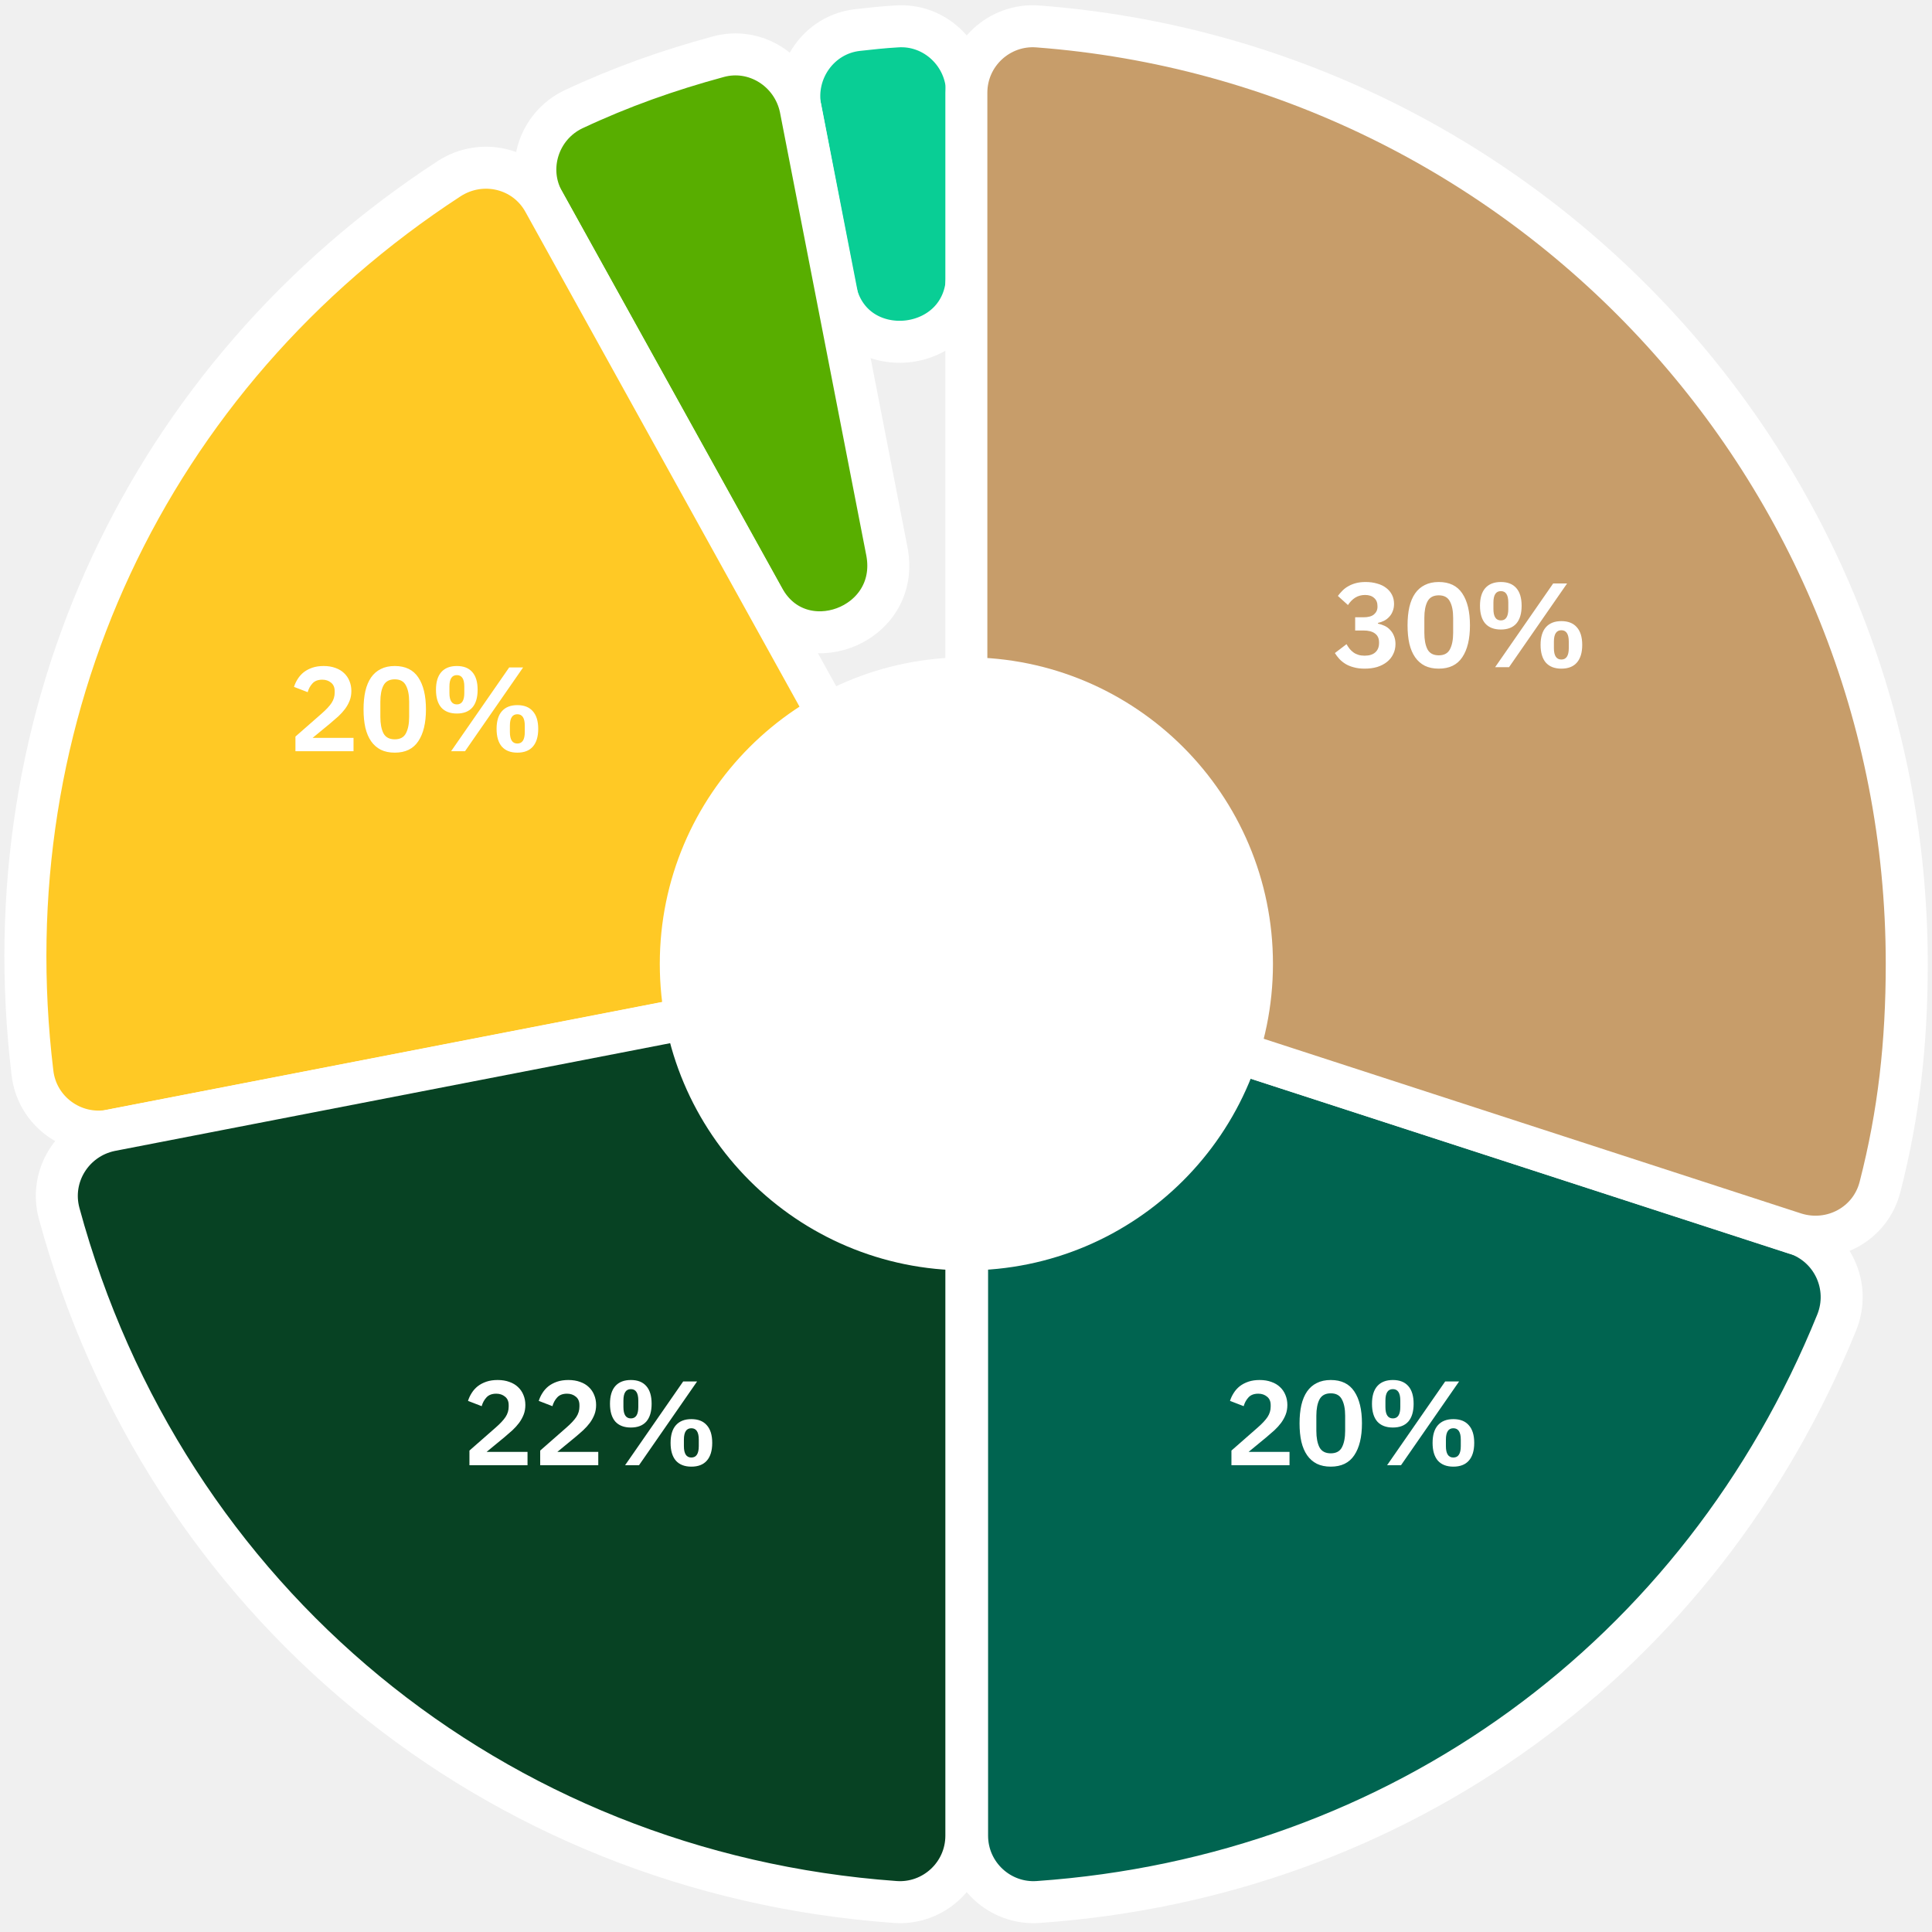
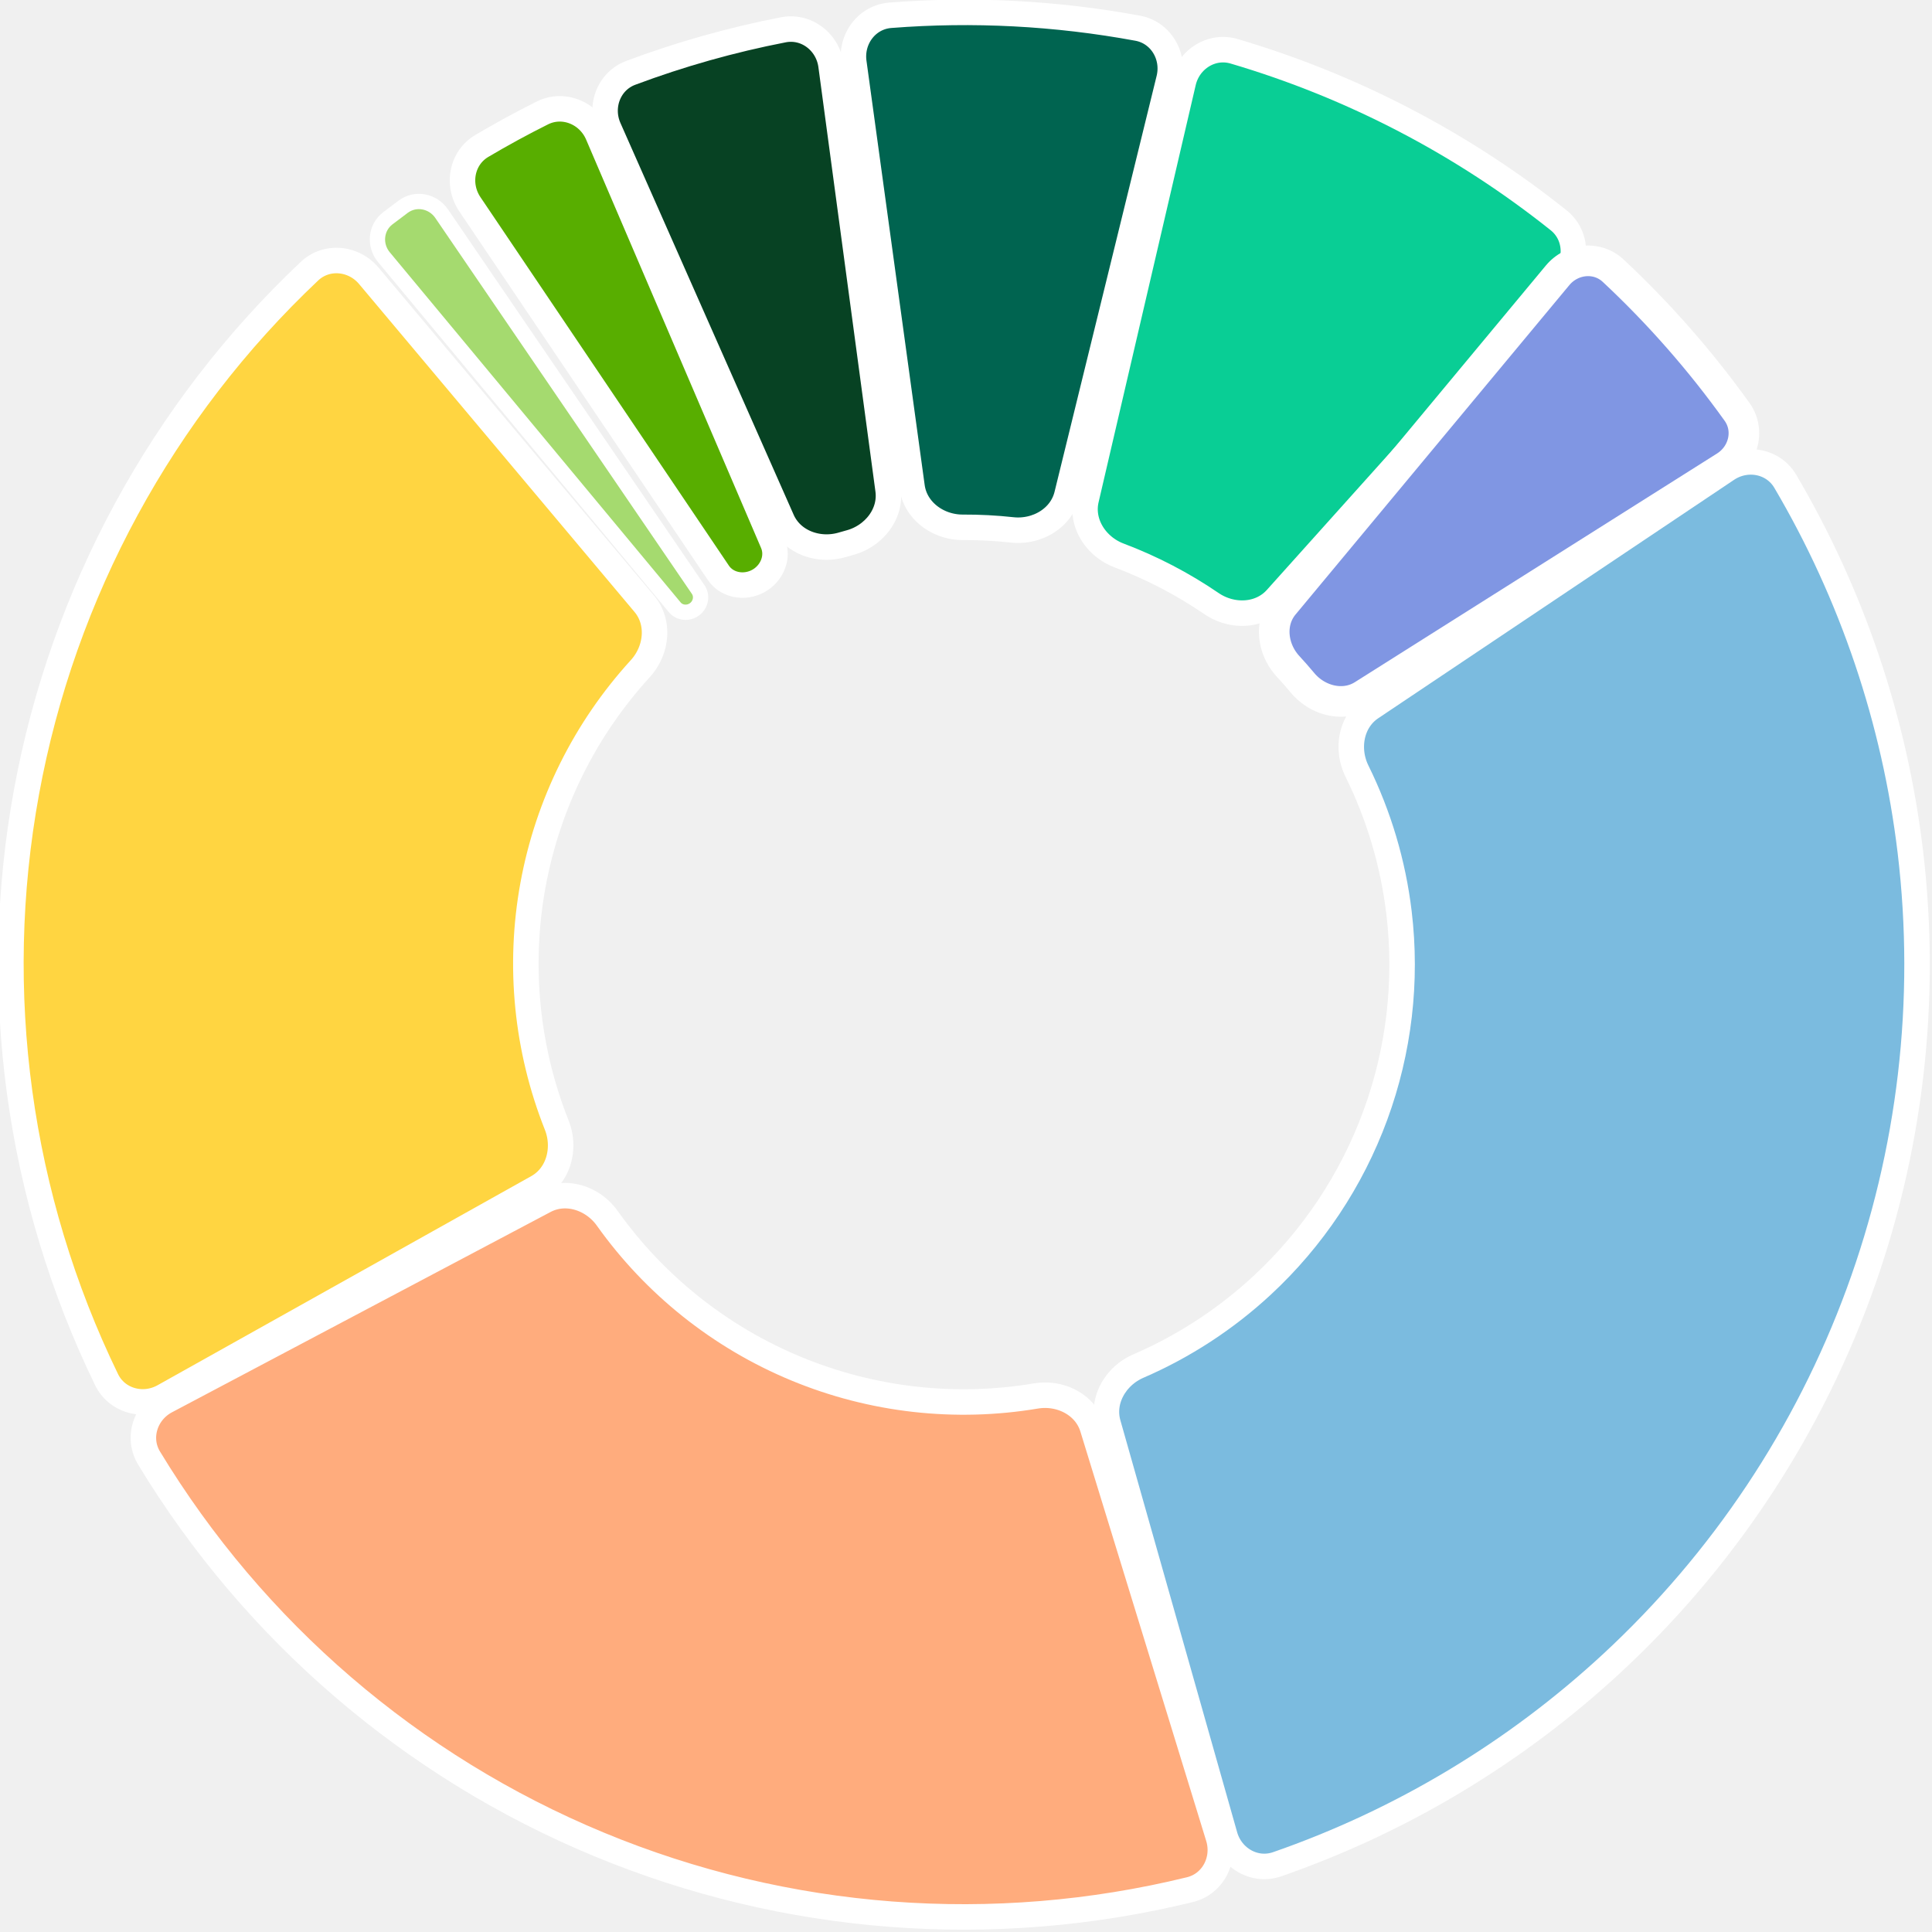
- <svg xmlns="http://www.w3.org/2000/svg" width="322" height="322" viewBox="0 0 322 322" fill="none">
+ <svg xmlns="http://www.w3.org/2000/svg" width="379" height="379" viewBox="0 0 379 379" fill="none">
  <g clip-path="url(#clip0)">
-     <path d="M139.185 48.033L133.415 18.108C132.213 11.859 136.54 5.729 142.911 5.008C145.074 4.768 147.238 4.528 149.401 4.407C155.771 3.927 161.18 9.095 161.18 15.464V45.87C161.06 59.33 141.709 61.132 139.185 48.033Z" fill="#09CE95" stroke="white" stroke-width="7" stroke-miterlimit="10" />
-     <path d="M127.286 99.709L90.627 33.61C87.502 28.082 89.786 20.991 95.555 18.227C103.488 14.502 111.301 11.738 119.714 9.454C125.844 7.772 132.094 11.738 133.416 17.987L147.84 92.018C150.123 104.516 133.296 110.646 127.286 99.709Z" fill="#58AE00" stroke="white" stroke-width="7" stroke-miterlimit="10" />
-     <path d="M146.156 163.646L18.51 188.403C12.14 189.605 6.13 185.158 5.409 178.788C-1.803 119.059 24.52 62.575 74.881 29.765C80.29 26.28 87.502 27.963 90.627 33.611L153.608 147.301C157.334 153.911 153.488 162.204 146.156 163.646Z" fill="#FFC925" stroke="white" stroke-width="7" stroke-miterlimit="10" />
-     <path d="M161.06 174.101V305.938C161.06 312.428 155.531 317.475 149.161 316.995C82.333 312.188 27.405 266.88 9.856 202.223C8.174 195.974 12.14 189.724 18.39 188.402L147.839 163.285C154.69 161.963 161.06 167.131 161.06 174.101Z" fill="#074223" stroke="white" stroke-width="7" stroke-miterlimit="10" />
-     <path d="M175.604 165.449L299.284 205.589C305.414 207.632 308.539 214.362 306.135 220.371C283.539 276.134 233.177 312.789 173.08 316.995C166.71 317.476 161.181 312.429 161.181 305.939V175.904C161.061 168.453 168.393 163.045 175.604 165.449Z" fill="#006450" stroke="white" stroke-width="7" stroke-miterlimit="10" />
-     <path d="M161.059 152.708V15.463C161.059 8.974 166.588 3.926 172.958 4.407C253.969 10.536 317.792 78.077 317.792 160.64C317.792 173.86 316.47 185.638 313.345 197.776C311.782 204.025 305.292 207.51 299.162 205.588L168.631 163.164C164.184 161.722 161.059 157.516 161.059 152.708Z" fill="#C79D6A" stroke="white" stroke-width="7" stroke-miterlimit="10" />
-     <path d="M161.062 208.233C187.349 208.233 208.659 186.926 208.659 160.642C208.659 134.358 187.349 113.051 161.062 113.051C134.775 113.051 113.465 134.358 113.465 160.642C113.465 186.926 134.775 208.233 161.062 208.233Z" fill="white" stroke="white" stroke-width="7" stroke-miterlimit="10" />
-     <path d="M58.92 125.201H49.24V122.761L53.62 118.921C54.367 118.268 54.913 117.681 55.26 117.161C55.607 116.628 55.78 116.055 55.78 115.441V115.181C55.78 114.568 55.58 114.101 55.18 113.781C54.78 113.448 54.293 113.281 53.72 113.281C53 113.281 52.453 113.488 52.08 113.901C51.707 114.301 51.44 114.788 51.28 115.361L49 114.481C49.147 114.015 49.353 113.575 49.62 113.161C49.887 112.735 50.22 112.361 50.62 112.041C51.033 111.721 51.513 111.468 52.06 111.281C52.607 111.095 53.233 111.001 53.94 111.001C54.673 111.001 55.327 111.108 55.9 111.321C56.473 111.521 56.953 111.808 57.34 112.181C57.74 112.555 58.04 112.995 58.24 113.501C58.453 114.008 58.56 114.561 58.56 115.161C58.56 115.748 58.467 116.281 58.28 116.761C58.093 117.241 57.84 117.701 57.52 118.141C57.2 118.568 56.827 118.981 56.4 119.381C55.973 119.768 55.52 120.161 55.04 120.561L52.1 122.981H58.92V125.201ZM65.792 125.441C64.899 125.441 64.126 125.281 63.472 124.961C62.819 124.628 62.279 124.155 61.852 123.541C61.425 122.928 61.105 122.175 60.892 121.281C60.692 120.388 60.592 119.368 60.592 118.221C60.592 117.088 60.692 116.075 60.892 115.181C61.105 114.275 61.425 113.515 61.852 112.901C62.279 112.288 62.819 111.821 63.472 111.501C64.126 111.168 64.899 111.001 65.792 111.001C67.566 111.001 68.872 111.635 69.712 112.901C70.566 114.168 70.992 115.941 70.992 118.221C70.992 120.501 70.566 122.275 69.712 123.541C68.872 124.808 67.566 125.441 65.792 125.441ZM65.792 123.221C66.686 123.221 67.305 122.888 67.652 122.221C68.012 121.541 68.192 120.628 68.192 119.481V116.961C68.192 115.815 68.012 114.908 67.652 114.241C67.305 113.561 66.686 113.221 65.792 113.221C64.899 113.221 64.272 113.561 63.912 114.241C63.566 114.908 63.392 115.815 63.392 116.961V119.481C63.392 120.628 63.566 121.541 63.912 122.221C64.272 122.888 64.899 123.221 65.792 123.221ZM75.184 125.201L84.864 111.241H87.184L77.504 125.201H75.184ZM76.144 118.921C75.011 118.921 74.144 118.588 73.544 117.921C72.958 117.241 72.664 116.255 72.664 114.961C72.664 113.668 72.958 112.688 73.544 112.021C74.144 111.341 75.011 111.001 76.144 111.001C77.278 111.001 78.138 111.341 78.724 112.021C79.311 112.688 79.604 113.668 79.604 114.961C79.604 116.255 79.311 117.241 78.724 117.921C78.138 118.588 77.278 118.921 76.144 118.921ZM76.144 117.401C76.971 117.401 77.384 116.768 77.384 115.501V114.421C77.384 113.155 76.971 112.521 76.144 112.521C75.318 112.521 74.904 113.155 74.904 114.421V115.501C74.904 116.768 75.318 117.401 76.144 117.401ZM86.224 125.441C85.104 125.441 84.244 125.108 83.644 124.441C83.058 123.761 82.764 122.775 82.764 121.481C82.764 120.188 83.058 119.208 83.644 118.541C84.244 117.861 85.104 117.521 86.224 117.521C87.358 117.521 88.218 117.861 88.804 118.541C89.404 119.208 89.704 120.188 89.704 121.481C89.704 122.775 89.404 123.761 88.804 124.441C88.218 125.108 87.358 125.441 86.224 125.441ZM86.224 123.921C87.051 123.921 87.464 123.288 87.464 122.021V120.941C87.464 119.675 87.051 119.041 86.224 119.041C85.398 119.041 84.984 119.675 84.984 120.941V122.021C84.984 123.288 85.398 123.921 86.224 123.921Z" fill="white" />
-     <path d="M214.92 244.201H205.24V241.761L209.62 237.921C210.367 237.268 210.913 236.681 211.26 236.161C211.607 235.628 211.78 235.055 211.78 234.441V234.181C211.78 233.568 211.58 233.101 211.18 232.781C210.78 232.448 210.293 232.281 209.72 232.281C209 232.281 208.453 232.488 208.08 232.901C207.707 233.301 207.44 233.788 207.28 234.361L205 233.481C205.147 233.015 205.353 232.575 205.62 232.161C205.887 231.735 206.22 231.361 206.62 231.041C207.033 230.721 207.513 230.468 208.06 230.281C208.607 230.095 209.233 230.001 209.94 230.001C210.673 230.001 211.327 230.108 211.9 230.321C212.473 230.521 212.953 230.808 213.34 231.181C213.74 231.555 214.04 231.995 214.24 232.501C214.453 233.008 214.56 233.561 214.56 234.161C214.56 234.748 214.467 235.281 214.28 235.761C214.093 236.241 213.84 236.701 213.52 237.141C213.2 237.568 212.827 237.981 212.4 238.381C211.973 238.768 211.52 239.161 211.04 239.561L208.1 241.981H214.92V244.201ZM221.792 244.441C220.899 244.441 220.126 244.281 219.472 243.961C218.819 243.628 218.279 243.155 217.852 242.541C217.426 241.928 217.106 241.175 216.892 240.281C216.692 239.388 216.592 238.368 216.592 237.221C216.592 236.088 216.692 235.075 216.892 234.181C217.106 233.275 217.426 232.515 217.852 231.901C218.279 231.288 218.819 230.821 219.472 230.501C220.126 230.168 220.899 230.001 221.792 230.001C223.566 230.001 224.872 230.635 225.712 231.901C226.566 233.168 226.992 234.941 226.992 237.221C226.992 239.501 226.566 241.275 225.712 242.541C224.872 243.808 223.566 244.441 221.792 244.441ZM221.792 242.221C222.686 242.221 223.306 241.888 223.652 241.221C224.012 240.541 224.192 239.628 224.192 238.481V235.961C224.192 234.815 224.012 233.908 223.652 233.241C223.306 232.561 222.686 232.221 221.792 232.221C220.899 232.221 220.272 232.561 219.912 233.241C219.566 233.908 219.392 234.815 219.392 235.961V238.481C219.392 239.628 219.566 240.541 219.912 241.221C220.272 241.888 220.899 242.221 221.792 242.221ZM231.184 244.201L240.864 230.241H243.184L233.504 244.201H231.184ZM232.144 237.921C231.011 237.921 230.144 237.588 229.544 236.921C228.958 236.241 228.664 235.255 228.664 233.961C228.664 232.668 228.958 231.688 229.544 231.021C230.144 230.341 231.011 230.001 232.144 230.001C233.278 230.001 234.138 230.341 234.724 231.021C235.311 231.688 235.604 232.668 235.604 233.961C235.604 235.255 235.311 236.241 234.724 236.921C234.138 237.588 233.278 237.921 232.144 237.921ZM232.144 236.401C232.971 236.401 233.384 235.768 233.384 234.501V233.421C233.384 232.155 232.971 231.521 232.144 231.521C231.318 231.521 230.904 232.155 230.904 233.421V234.501C230.904 235.768 231.318 236.401 232.144 236.401ZM242.224 244.441C241.104 244.441 240.244 244.108 239.644 243.441C239.058 242.761 238.764 241.775 238.764 240.481C238.764 239.188 239.058 238.208 239.644 237.541C240.244 236.861 241.104 236.521 242.224 236.521C243.358 236.521 244.218 236.861 244.804 237.541C245.404 238.208 245.704 239.188 245.704 240.481C245.704 241.775 245.404 242.761 244.804 243.441C244.218 244.108 243.358 244.441 242.224 244.441ZM242.224 242.921C243.051 242.921 243.464 242.288 243.464 241.021V239.941C243.464 238.675 243.051 238.041 242.224 238.041C241.398 238.041 240.984 238.675 240.984 239.941V241.021C240.984 242.288 241.398 242.921 242.224 242.921Z" fill="white" />
-     <path d="M227.24 102.881C228.04 102.881 228.627 102.721 229 102.401C229.387 102.068 229.58 101.648 229.58 101.141V101.001C229.58 100.428 229.393 99.981 229.02 99.661C228.66 99.328 228.16 99.161 227.52 99.161C226.907 99.161 226.36 99.308 225.88 99.601C225.413 99.894 225.007 100.308 224.66 100.841L222.98 99.321C223.22 99.001 223.48 98.701 223.76 98.421C224.053 98.128 224.387 97.881 224.76 97.681C225.133 97.468 225.553 97.301 226.02 97.181C226.487 97.061 227.013 97.001 227.6 97.001C228.307 97.001 228.947 97.088 229.52 97.261C230.107 97.421 230.607 97.661 231.02 97.981C231.447 98.301 231.773 98.688 232 99.141C232.227 99.581 232.34 100.081 232.34 100.641C232.34 101.095 232.267 101.501 232.12 101.861C231.987 102.221 231.793 102.535 231.54 102.801C231.3 103.068 231.013 103.288 230.68 103.461C230.36 103.621 230.02 103.741 229.66 103.821V103.941C230.06 104.021 230.44 104.148 230.8 104.321C231.16 104.495 231.467 104.728 231.72 105.021C231.987 105.301 232.193 105.635 232.34 106.021C232.5 106.408 232.58 106.848 232.58 107.341C232.58 107.955 232.453 108.515 232.2 109.021C231.96 109.528 231.613 109.961 231.16 110.321C230.707 110.681 230.167 110.961 229.54 111.161C228.913 111.348 228.213 111.441 227.44 111.441C226.76 111.441 226.16 111.368 225.64 111.221C225.12 111.088 224.66 110.901 224.26 110.661C223.873 110.421 223.533 110.148 223.24 109.841C222.947 109.521 222.693 109.188 222.48 108.841L224.42 107.361C224.58 107.641 224.753 107.901 224.94 108.141C225.127 108.368 225.34 108.568 225.58 108.741C225.82 108.915 226.093 109.048 226.4 109.141C226.707 109.235 227.053 109.281 227.44 109.281C228.213 109.281 228.807 109.095 229.22 108.721C229.633 108.348 229.84 107.835 229.84 107.181V107.041C229.84 106.401 229.613 105.915 229.16 105.581C228.72 105.248 228.08 105.081 227.24 105.081H225.86V102.881H227.24ZM239.792 111.441C238.899 111.441 238.126 111.281 237.472 110.961C236.819 110.628 236.279 110.155 235.852 109.541C235.426 108.928 235.106 108.175 234.892 107.281C234.692 106.388 234.592 105.368 234.592 104.221C234.592 103.088 234.692 102.075 234.892 101.181C235.106 100.275 235.426 99.514 235.852 98.901C236.279 98.288 236.819 97.821 237.472 97.501C238.126 97.168 238.899 97.001 239.792 97.001C241.566 97.001 242.872 97.635 243.712 98.901C244.566 100.168 244.992 101.941 244.992 104.221C244.992 106.501 244.566 108.275 243.712 109.541C242.872 110.808 241.566 111.441 239.792 111.441ZM239.792 109.221C240.686 109.221 241.306 108.888 241.652 108.221C242.012 107.541 242.192 106.628 242.192 105.481V102.961C242.192 101.815 242.012 100.908 241.652 100.241C241.306 99.561 240.686 99.221 239.792 99.221C238.899 99.221 238.272 99.561 237.912 100.241C237.566 100.908 237.392 101.815 237.392 102.961V105.481C237.392 106.628 237.566 107.541 237.912 108.221C238.272 108.888 238.899 109.221 239.792 109.221ZM249.184 111.201L258.864 97.241H261.184L251.504 111.201H249.184ZM250.144 104.921C249.011 104.921 248.144 104.588 247.544 103.921C246.958 103.241 246.664 102.255 246.664 100.961C246.664 99.668 246.958 98.688 247.544 98.021C248.144 97.341 249.011 97.001 250.144 97.001C251.278 97.001 252.138 97.341 252.724 98.021C253.311 98.688 253.604 99.668 253.604 100.961C253.604 102.255 253.311 103.241 252.724 103.921C252.138 104.588 251.278 104.921 250.144 104.921ZM250.144 103.401C250.971 103.401 251.384 102.768 251.384 101.501V100.421C251.384 99.154 250.971 98.521 250.144 98.521C249.318 98.521 248.904 99.154 248.904 100.421V101.501C248.904 102.768 249.318 103.401 250.144 103.401ZM260.224 111.441C259.104 111.441 258.244 111.108 257.644 110.441C257.058 109.761 256.764 108.775 256.764 107.481C256.764 106.188 257.058 105.208 257.644 104.541C258.244 103.861 259.104 103.521 260.224 103.521C261.358 103.521 262.218 103.861 262.804 104.541C263.404 105.208 263.704 106.188 263.704 107.481C263.704 108.775 263.404 109.761 262.804 110.441C262.218 111.108 261.358 111.441 260.224 111.441ZM260.224 109.921C261.051 109.921 261.464 109.288 261.464 108.021V106.941C261.464 105.675 261.051 105.041 260.224 105.041C259.398 105.041 258.984 105.675 258.984 106.941V108.021C258.984 109.288 259.398 109.921 260.224 109.921Z" fill="white" />
-     <path d="M87.92 244.201H78.24V241.761L82.62 237.921C83.367 237.268 83.913 236.681 84.26 236.161C84.607 235.628 84.78 235.055 84.78 234.441V234.181C84.78 233.568 84.58 233.101 84.18 232.781C83.78 232.448 83.293 232.281 82.72 232.281C82 232.281 81.453 232.488 81.08 232.901C80.707 233.301 80.44 233.788 80.28 234.361L78 233.481C78.147 233.015 78.353 232.575 78.62 232.161C78.887 231.735 79.22 231.361 79.62 231.041C80.033 230.721 80.513 230.468 81.06 230.281C81.607 230.095 82.233 230.001 82.94 230.001C83.673 230.001 84.327 230.108 84.9 230.321C85.473 230.521 85.953 230.808 86.34 231.181C86.74 231.555 87.04 231.995 87.24 232.501C87.453 233.008 87.56 233.561 87.56 234.161C87.56 234.748 87.467 235.281 87.28 235.761C87.093 236.241 86.84 236.701 86.52 237.141C86.2 237.568 85.827 237.981 85.4 238.381C84.973 238.768 84.52 239.161 84.04 239.561L81.1 241.981H87.92V244.201ZM99.712 244.201H90.032V241.761L94.412 237.921C95.159 237.268 95.706 236.681 96.052 236.161C96.399 235.628 96.572 235.055 96.572 234.441V234.181C96.572 233.568 96.372 233.101 95.972 232.781C95.572 232.448 95.085 232.281 94.512 232.281C93.792 232.281 93.246 232.488 92.872 232.901C92.499 233.301 92.232 233.788 92.072 234.361L89.792 233.481C89.939 233.015 90.145 232.575 90.412 232.161C90.679 231.735 91.012 231.361 91.412 231.041C91.826 230.721 92.305 230.468 92.852 230.281C93.399 230.095 94.025 230.001 94.732 230.001C95.466 230.001 96.119 230.108 96.692 230.321C97.266 230.521 97.746 230.808 98.132 231.181C98.532 231.555 98.832 231.995 99.032 232.501C99.246 233.008 99.352 233.561 99.352 234.161C99.352 234.748 99.259 235.281 99.072 235.761C98.885 236.241 98.632 236.701 98.312 237.141C97.992 237.568 97.619 237.981 97.192 238.381C96.766 238.768 96.312 239.161 95.832 239.561L92.892 241.981H99.712V244.201ZM104.184 244.201L113.864 230.241H116.184L106.504 244.201H104.184ZM105.144 237.921C104.011 237.921 103.144 237.588 102.544 236.921C101.958 236.241 101.664 235.255 101.664 233.961C101.664 232.668 101.958 231.688 102.544 231.021C103.144 230.341 104.011 230.001 105.144 230.001C106.278 230.001 107.138 230.341 107.724 231.021C108.311 231.688 108.604 232.668 108.604 233.961C108.604 235.255 108.311 236.241 107.724 236.921C107.138 237.588 106.278 237.921 105.144 237.921ZM105.144 236.401C105.971 236.401 106.384 235.768 106.384 234.501V233.421C106.384 232.155 105.971 231.521 105.144 231.521C104.318 231.521 103.904 232.155 103.904 233.421V234.501C103.904 235.768 104.318 236.401 105.144 236.401ZM115.224 244.441C114.104 244.441 113.244 244.108 112.644 243.441C112.058 242.761 111.764 241.775 111.764 240.481C111.764 239.188 112.058 238.208 112.644 237.541C113.244 236.861 114.104 236.521 115.224 236.521C116.358 236.521 117.218 236.861 117.804 237.541C118.404 238.208 118.704 239.188 118.704 240.481C118.704 241.775 118.404 242.761 117.804 243.441C117.218 244.108 116.358 244.441 115.224 244.441ZM115.224 242.921C116.051 242.921 116.464 242.288 116.464 241.021V239.941C116.464 238.675 116.051 238.041 115.224 238.041C114.398 238.041 113.984 238.675 113.984 239.941V241.021C113.984 242.288 114.398 242.921 115.224 242.921Z" fill="white" />
+     <mask id="mask0" mask-type="alpha" maskUnits="userSpaceOnUse" x="72" y="38" width="67" height="84">
+       <path d="M74.154 51.402C71.684 48.429 72.084 44.004 75.147 41.646C76.162 40.864 77.185 40.093 78.215 39.332C81.325 37.036 85.689 37.869 87.869 41.062L138.206 114.809C139.509 116.719 139.011 119.316 137.165 120.708C135.319 122.099 132.685 121.864 131.208 120.085L74.154 51.402Z" fill="white" />
+     </mask>
+     <g mask="url(#mask0)">
+       <path d="M74.154 51.402C71.684 48.429 72.084 44.004 75.147 41.646C76.162 40.864 77.185 40.093 78.215 39.332C81.325 37.036 85.689 37.869 87.869 41.062L138.206 114.809C139.509 116.719 139.011 119.316 137.165 120.708C135.319 122.099 132.685 121.864 131.208 120.085L74.154 51.402Z" fill="#A5DA6F" stroke="white" stroke-width="6" />
+     </g>
+     <mask id="mask1" mask-type="alpha" maskUnits="userSpaceOnUse" x="88" y="18" width="67" height="100">
+       <path d="M90.106 41.478C86.71 36.441 88.024 29.574 93.25 26.476C97.174 24.15 101.182 21.966 105.264 19.929C110.699 17.216 117.183 19.833 119.575 25.417L153.9 105.539C155.607 109.524 153.738 114.107 149.931 116.182C146.124 118.257 141.26 117.344 138.836 113.749L90.106 41.478Z" fill="white" />
+     </mask>
+     <g mask="url(#mask1)">
+       <path d="M90.106 41.478C86.71 36.441 88.024 29.574 93.25 26.476C97.174 24.15 101.182 21.966 105.264 19.929C110.699 17.216 117.183 19.833 119.575 25.417L153.9 105.539C155.607 109.524 153.738 114.107 149.931 116.182C146.124 118.257 141.26 117.344 138.836 113.749L90.106 41.478Z" fill="#58AE00" stroke="white" stroke-width="10" />
+     </g>
+     <mask id="mask2" mask-type="alpha" maskUnits="userSpaceOnUse" x="214" y="88" width="165" height="281">
+       <path d="M337.386 89.974C342.433 86.592 349.296 87.927 352.379 93.161C365.636 115.671 374.111 140.718 377.225 166.736C380.775 196.4 377.255 226.483 366.951 254.525C356.647 282.568 339.852 307.774 317.941 328.082C298.722 345.893 276.046 359.494 251.369 368.066C245.63 370.059 239.535 366.633 237.879 360.788L214.968 279.957C213.311 274.112 216.747 268.097 222.323 265.685C230.963 261.947 238.932 256.761 245.876 250.326C255.517 241.391 262.906 230.3 267.44 217.961C271.974 205.623 273.523 192.386 271.961 179.334C270.836 169.934 268.12 160.822 263.955 152.38C261.268 146.932 262.544 140.123 267.591 136.741L337.386 89.974Z" fill="white" />
+     </mask>
+     <g mask="url(#mask2)">
+       <path d="M337.386 89.974C342.433 86.592 349.296 87.927 352.379 93.161C365.636 115.671 374.111 140.718 377.225 166.736C380.775 196.4 377.255 226.483 366.951 254.525C356.647 282.568 339.852 307.774 317.941 328.082C298.722 345.893 276.046 359.494 251.369 368.066C245.63 370.059 239.535 366.633 237.879 360.788L214.968 279.957C213.311 274.112 216.747 268.097 222.323 265.685C230.963 261.947 238.932 256.761 245.876 250.326C255.517 241.391 262.906 230.3 267.44 217.961C271.974 205.623 273.523 192.386 271.961 179.334C270.836 169.934 268.12 160.822 263.955 152.38C261.268 146.932 262.544 140.123 267.591 136.741L337.386 89.974Z" fill="#7BBBDF" stroke="white" stroke-width="10" />
+     </g>
+     <mask id="mask3" mask-type="alpha" maskUnits="userSpaceOnUse" x="25" y="232" width="217" height="147">
+       <path d="M241.403 359.678C243.188 365.485 239.932 371.672 234.031 373.117C194.996 382.672 153.823 379.576 116.524 364.113C79.224 348.65 47.937 321.708 27.111 287.337C23.963 282.141 26.04 275.465 31.41 272.624L105.672 233.332C111.041 230.491 117.642 232.595 121.165 237.544C130.185 250.213 142.621 260.168 157.123 266.18C171.624 272.191 187.456 273.955 202.794 271.383C208.785 270.379 214.938 273.562 216.723 279.369L241.403 359.678Z" fill="white" />
+     </mask>
+     <g mask="url(#mask3)">
+       <path d="M241.403 359.678C243.188 365.485 239.932 371.672 234.031 373.117C194.996 382.672 153.823 379.576 116.524 364.113C79.224 348.65 47.937 321.708 27.111 287.337C23.963 282.141 26.04 275.465 31.41 272.624L105.672 233.332C111.041 230.491 117.642 232.595 121.165 237.544C130.185 250.213 142.621 260.168 157.123 266.18C171.624 272.191 187.456 273.955 202.794 271.383C208.785 270.379 214.938 273.562 216.723 279.369L241.403 359.678Z" fill="#FFAC7D" stroke="white" stroke-width="10" />
+     </g>
+     <mask id="mask4" mask-type="alpha" maskUnits="userSpaceOnUse" x="-1" y="48" width="132" height="230">
+       <path d="M33.344 276.108C28.042 279.075 21.308 277.194 18.654 271.729C1.099 235.578 -4.537 194.676 2.732 154.957C10.001 115.239 29.757 78.984 58.977 51.393C63.394 47.222 70.358 47.848 74.265 52.5L128.302 116.831C132.21 121.483 131.542 128.378 127.445 132.864C116.957 144.348 109.842 158.6 107.016 174.042C104.19 189.484 105.797 205.332 111.538 219.786C113.78 225.432 111.963 232.116 106.661 235.083L33.344 276.108Z" fill="white" />
+     </mask>
+     <g mask="url(#mask4)">
+       <path d="M33.344 276.108C28.042 279.075 21.308 277.194 18.654 271.729C1.099 235.578 -4.537 194.676 2.732 154.957C10.001 115.239 29.757 78.984 58.977 51.393C63.394 47.222 70.358 47.848 74.265 52.5L128.302 116.831C132.21 121.483 131.542 128.378 127.445 132.864C116.957 144.348 109.842 158.6 107.016 174.042C104.19 189.484 105.797 205.332 111.538 219.786C113.78 225.432 111.963 232.116 106.661 235.083L33.344 276.108Z" fill="#FFD541" stroke="white" stroke-width="10" />
+     </g>
+     <mask id="mask5" mask-type="alpha" maskUnits="userSpaceOnUse" x="210" y="7" width="102" height="116">
+       <path d="M229.689 15.577C231.067 9.66 236.992 5.949 242.819 7.668C266.281 14.589 288.181 25.993 307.304 41.247C312.053 45.035 312.41 52.018 308.353 56.539L252.237 119.066C248.179 123.587 241.259 123.893 236.242 120.466C230.767 116.726 224.865 113.652 218.661 111.311C212.977 109.166 209.259 103.321 210.637 97.404L229.689 15.577Z" fill="white" />
+     </mask>
+     <g mask="url(#mask5)">
+       <path d="M229.689 15.577C231.067 9.66 236.992 5.949 242.819 7.668C266.281 14.589 288.181 25.993 307.304 41.247C312.053 45.035 312.41 52.018 308.353 56.539L252.237 119.066C248.179 123.587 241.259 123.893 236.242 120.466C230.767 116.726 224.865 113.652 218.661 111.311C212.977 109.166 209.259 103.321 210.637 97.404L229.689 15.577Z" fill="#09CE95" stroke="white" stroke-width="10" />
+     </g>
+     <mask id="mask6" mask-type="alpha" maskUnits="userSpaceOnUse" x="246" y="48" width="100" height="93">
+       <path d="M303.233 52.107C307.116 47.435 314.076 46.773 318.515 50.921C327.649 59.457 335.915 68.877 343.192 79.042C346.728 83.982 345.167 90.797 340.03 94.04L268.989 138.893C263.852 142.137 257.11 140.544 253.219 135.879C252.329 134.812 251.412 133.767 250.47 132.746C246.35 128.281 245.646 121.39 249.53 116.718L303.233 52.107Z" fill="white" />
+     </mask>
+     <g mask="url(#mask6)">
+       <path d="M303.233 52.107C307.116 47.435 314.076 46.773 318.515 50.921C327.649 59.457 335.915 68.877 343.192 79.042C346.728 83.982 345.167 90.797 340.03 94.04L268.989 138.893C263.852 142.137 257.11 140.544 253.219 135.879C252.329 134.812 251.412 133.767 250.47 132.746C246.35 128.281 245.646 121.39 249.53 116.718L303.233 52.107Z" fill="#8096E3" stroke="white" stroke-width="12" />
+     </g>
+     <mask id="mask7" mask-type="alpha" maskUnits="userSpaceOnUse" x="116" y="3" width="61" height="107">
+       <path d="M117.141 26.157C114.684 20.601 117.187 14.073 122.876 11.943C132.724 8.256 142.862 5.396 153.184 3.393C159.148 2.235 164.693 6.493 165.502 12.514L176.692 95.781C177.502 101.802 173.246 107.268 167.384 108.862C166.885 108.998 166.387 109.139 165.89 109.284C160.059 110.988 153.574 108.552 151.117 102.996L117.141 26.157Z" fill="white" />
+     </mask>
+     <g mask="url(#mask7)">
+       <path d="M117.141 26.157C114.684 20.601 117.187 14.073 122.876 11.943C132.724 8.256 142.862 5.396 153.184 3.393C159.148 2.235 164.693 6.493 165.502 12.514L176.692 95.781C177.502 101.802 173.246 107.268 167.384 108.862C166.885 108.998 166.387 109.139 165.89 109.284C160.059 110.988 153.574 108.552 151.117 102.996L117.141 26.157Z" fill="#074223" stroke="white" stroke-width="10" />
+     </g>
+     <mask id="mask8" mask-type="alpha" maskUnits="userSpaceOnUse" x="164" y="-1" width="69" height="108">
+       <path d="M165.021 12.581C164.195 6.562 168.405 0.98 174.461 0.505C190.891 -0.782 207.418 0.081 223.624 3.073C229.598 4.176 233.203 10.166 231.755 16.066L211.729 97.66C210.281 103.56 204.322 107.092 198.282 106.433C195.166 106.093 192.033 105.93 188.898 105.943C182.823 105.969 177.264 101.836 176.438 95.817L165.021 12.581Z" fill="white" />
+     </mask>
+     <g mask="url(#mask8)">
+       <path d="M165.021 12.581C164.195 6.562 168.405 0.98 174.461 0.505C190.891 -0.782 207.418 0.081 223.624 3.073C229.598 4.176 233.203 10.166 231.755 16.066L211.729 97.66C210.281 103.56 204.322 107.092 198.282 106.433C195.166 106.093 192.033 105.93 188.898 105.943C182.823 105.969 177.264 101.836 176.438 95.817L165.021 12.581Z" fill="#006450" stroke="white" stroke-width="10" />
+     </g>
  </g>
  <defs>
    <clipPath id="clip0">
-       <rect width="322" height="321" fill="white" transform="translate(0 0.201172)" />
+       <rect width="379" height="379" fill="white" />
    </clipPath>
  </defs>
</svg>
